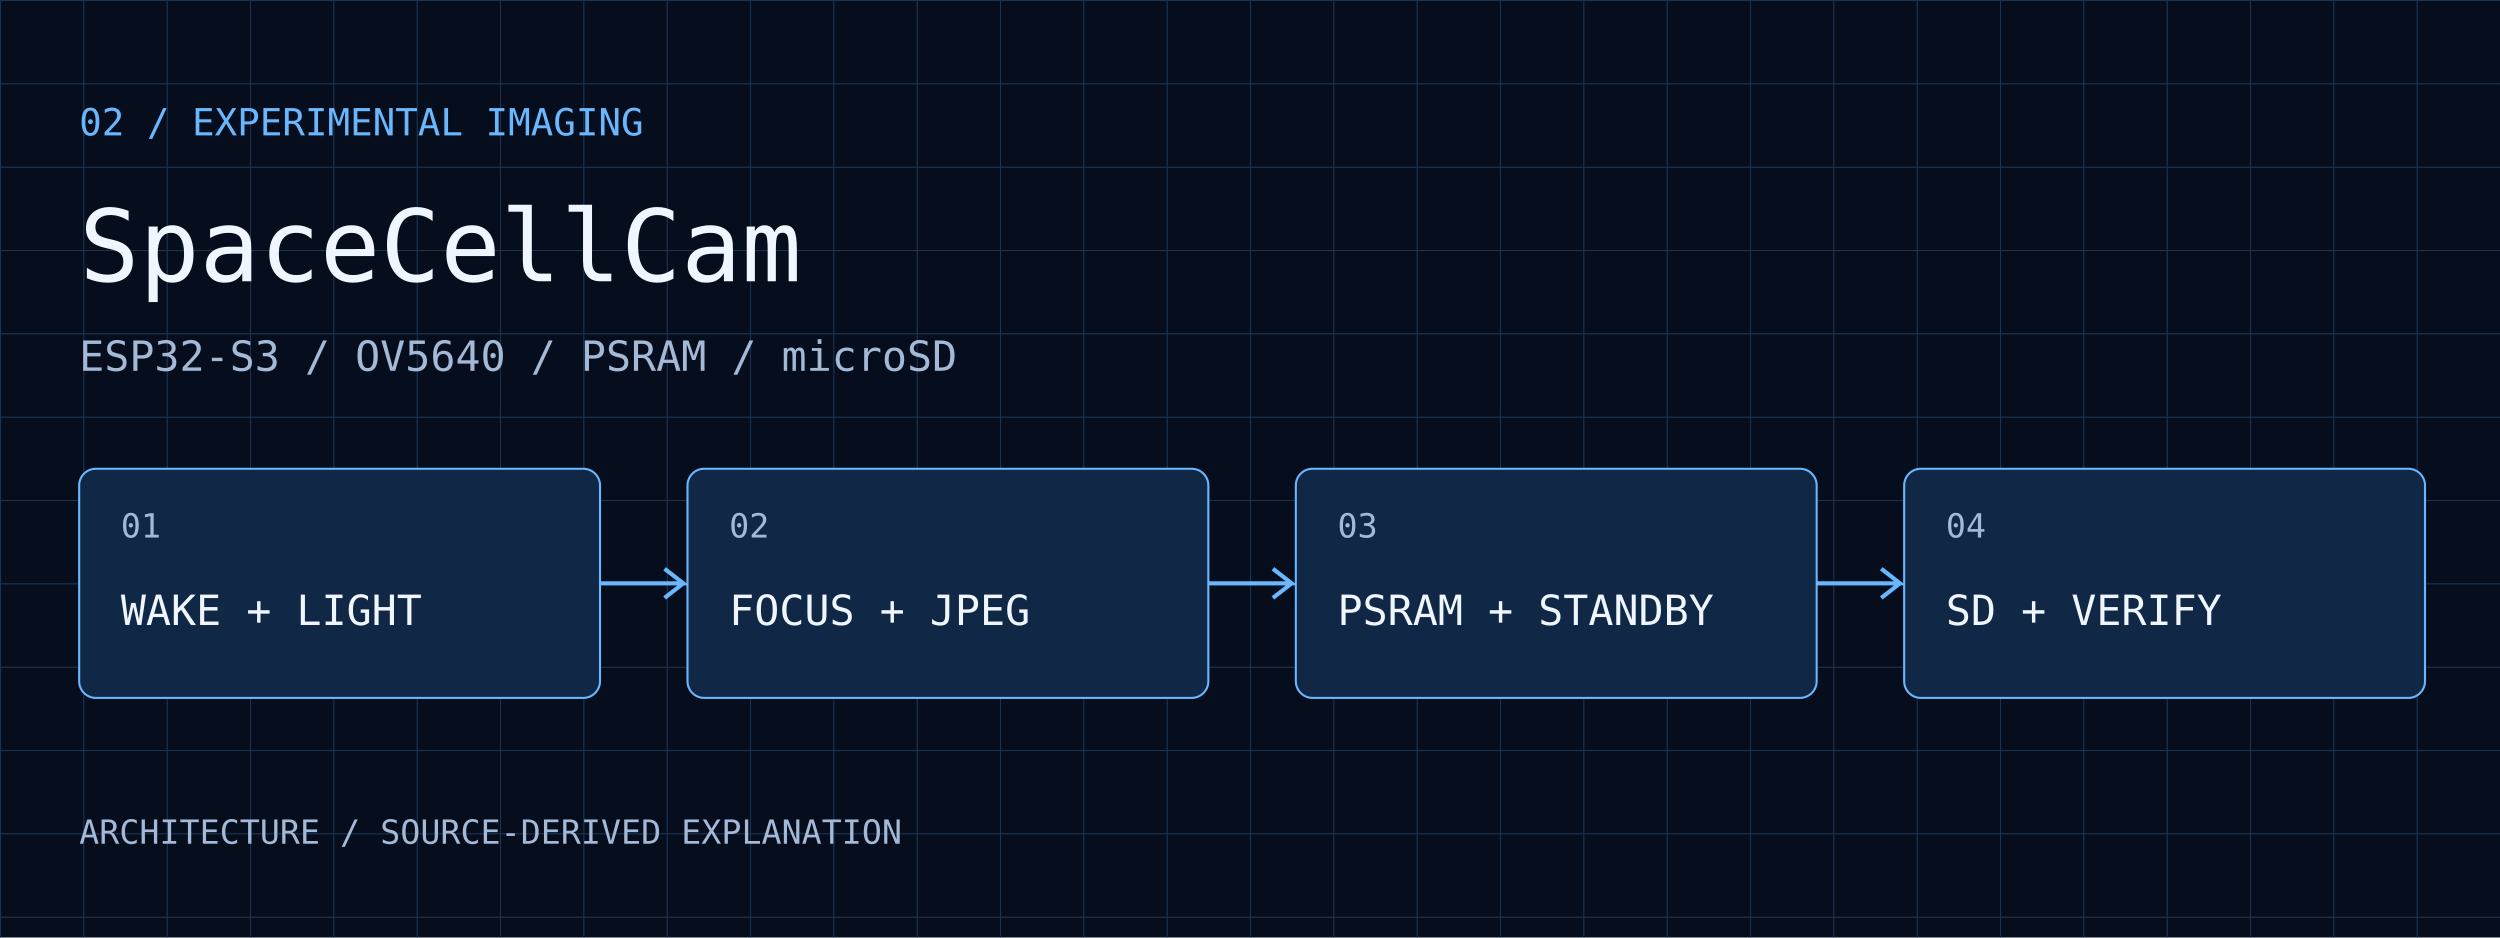
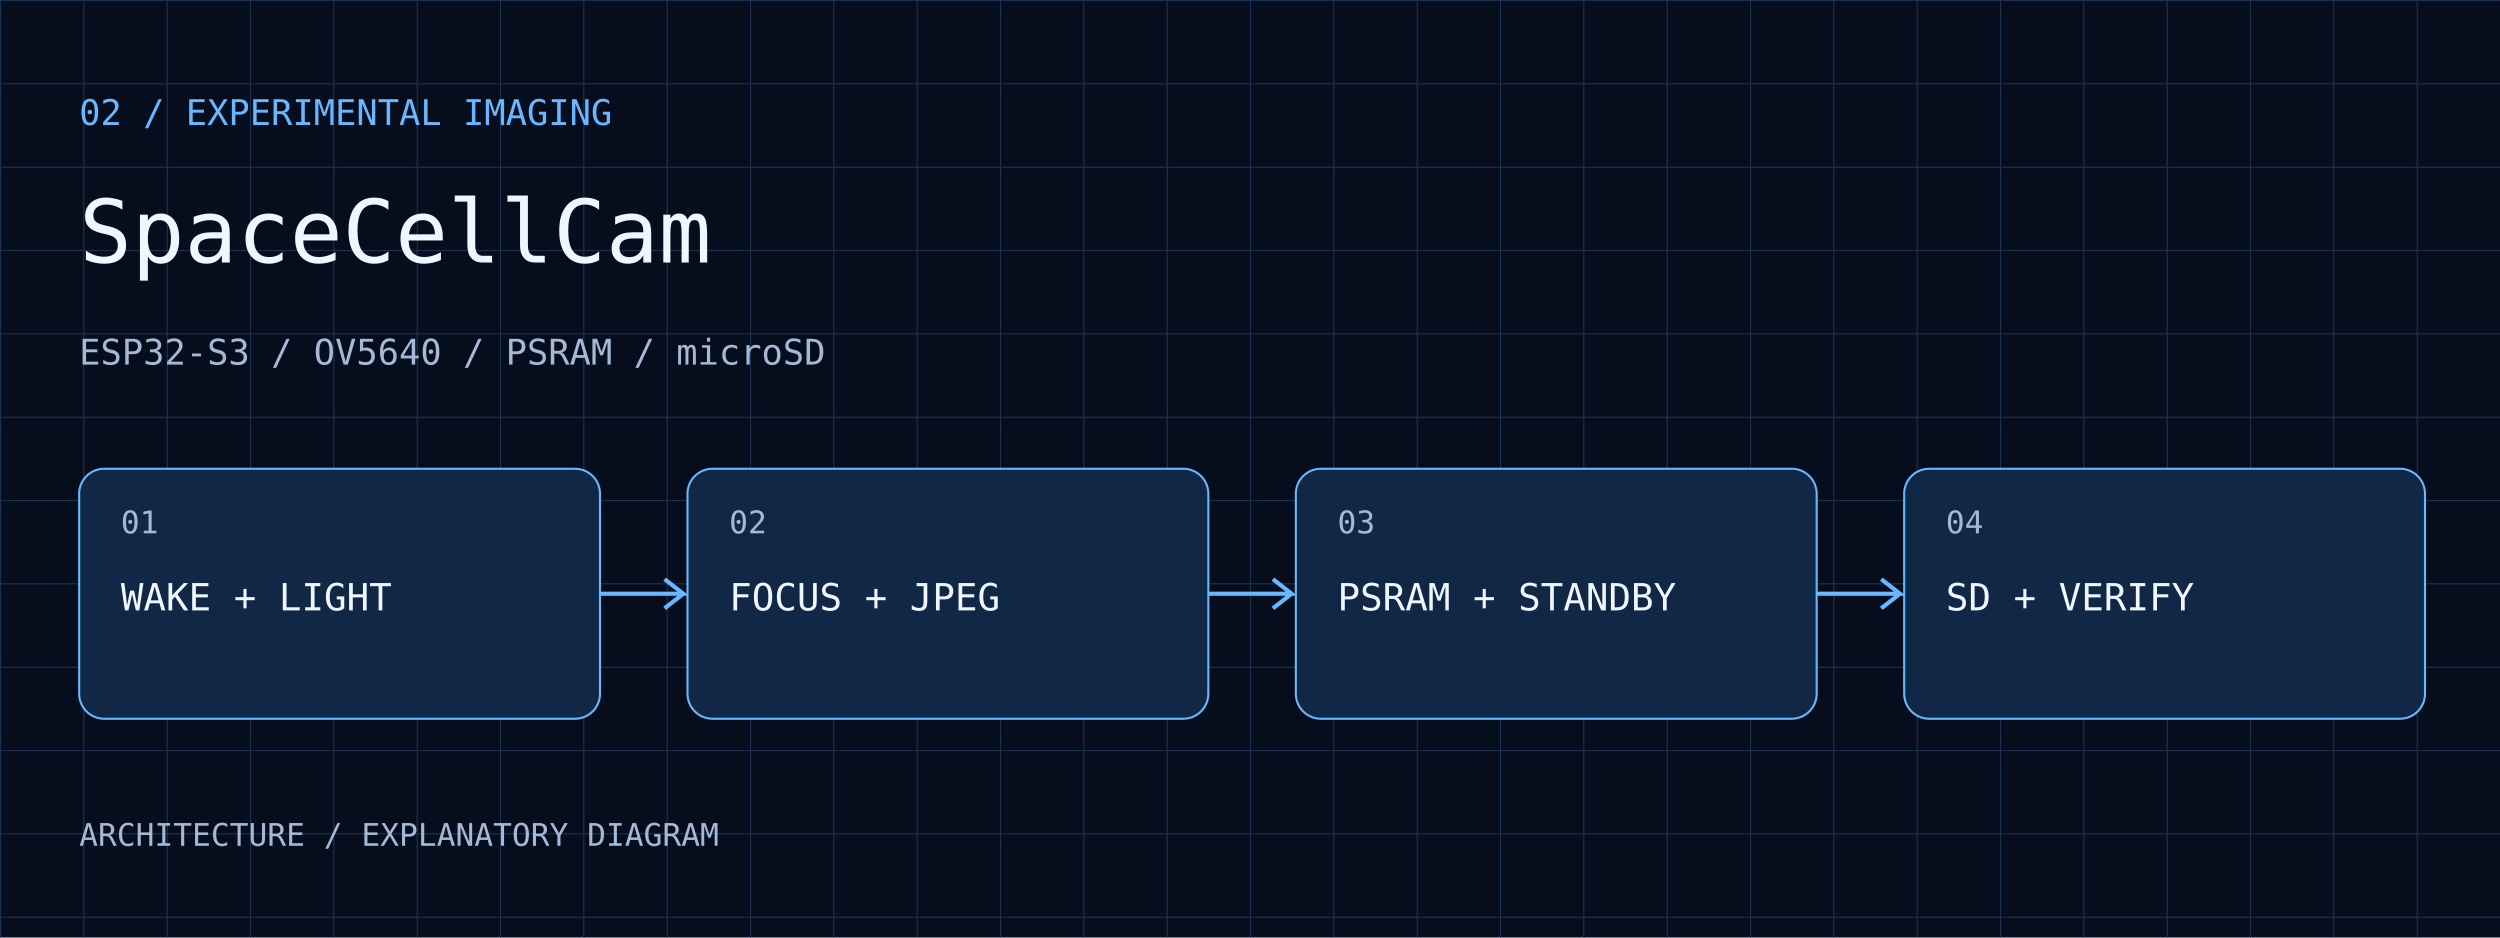
<svg xmlns="http://www.w3.org/2000/svg" viewBox="0 0 1200 450" role="img" aria-labelledby="title desc">
  <defs>
    <pattern id="grid" width="40" height="40" patternUnits="userSpaceOnUse">
-       <path d="M40 0H0V40" fill="none" stroke="#1a3352" stroke-width="1" />
+       <path d="M40 0H0V40" fill="none" stroke="#1a3352" />
    </pattern>
  </defs>
  <rect width="1200" height="450" fill="#060d1c" />
  <rect width="1200" height="450" fill="url(#grid)" />
  <g font-family="monospace">
-     <text x="38" y="65" fill="#69b7ff" font-size="18">02 / EXPERIMENTAL IMAGING</text>
-     <text x="38" y="135" fill="#eff6ff" font-size="48">SpaceCellCam</text>
-     <text x="38" y="178" fill="#a4b9d6" font-size="20">ESP32-S3 / OV5640 / PSRAM / microSD</text>
-     <rect x="38" y="225" width="250" height="110" rx="8" fill="#102846" stroke="#69b7ff" />
-     <text x="58" y="258" fill="#a4b9d6" font-size="16">01</text>
-     <text x="58" y="300" fill="#eff6ff" font-size="20">WAKE + LIGHT</text>
-     <path d="M288 280 h40 l-9 -7 m9 7 l-9 7" fill="none" stroke="#69b7ff" stroke-width="2" />
-     <rect x="330" y="225" width="250" height="110" rx="8" fill="#102846" stroke="#69b7ff" />
-     <text x="350" y="258" fill="#a4b9d6" font-size="16">02</text>
-     <text x="350" y="300" fill="#eff6ff" font-size="20">FOCUS + JPEG</text>
-     <path d="M580 280 h40 l-9 -7 m9 7 l-9 7" fill="none" stroke="#69b7ff" stroke-width="2" />
-     <rect x="622" y="225" width="250" height="110" rx="8" fill="#102846" stroke="#69b7ff" />
-     <text x="642" y="258" fill="#a4b9d6" font-size="16">03</text>
-     <text x="642" y="300" fill="#eff6ff" font-size="20">PSRAM + STANDBY</text>
-     <path d="M872 280 h40 l-9 -7 m9 7 l-9 7" fill="none" stroke="#69b7ff" stroke-width="2" />
-     <rect x="914" y="225" width="250" height="110" rx="8" fill="#102846" stroke="#69b7ff" />
-     <text x="934" y="258" fill="#a4b9d6" font-size="16">04</text>
-     <text x="934" y="300" fill="#eff6ff" font-size="20">SD + VERIFY</text>
-     <text x="38" y="405" fill="#a4b9d6" font-size="16">ARCHITECTURE / SOURCE-DERIVED EXPLANATION</text>
+     <text x="38" y="60" fill="#69b7ff" font-size="17">02 / EXPERIMENTAL IMAGING</text>
+     <text x="38" y="126" fill="#eff6ff" font-size="42">SpaceCellCam</text>
+     <text x="38" y="175" fill="#a4b9d6" font-size="17">ESP32-S3 / OV5640 / PSRAM / microSD</text>
+     <rect x="38" y="225" width="250" height="120" rx="12" fill="#102846" stroke="#69b7ff" />
+     <text x="58" y="256" fill="#a4b9d6" font-size="15">01</text>
+     <text x="58" y="293" fill="#eff6ff" font-size="18">WAKE + LIGHT</text>
+     <path d="M288 285h40l-9 -7m9 7l-9 7" fill="none" stroke="#69b7ff" stroke-width="2" />
+     <rect x="330" y="225" width="250" height="120" rx="12" fill="#102846" stroke="#69b7ff" />
+     <text x="350" y="256" fill="#a4b9d6" font-size="15">02</text>
+     <text x="350" y="293" fill="#eff6ff" font-size="18">FOCUS + JPEG</text>
+     <path d="M580 285h40l-9 -7m9 7l-9 7" fill="none" stroke="#69b7ff" stroke-width="2" />
+     <rect x="622" y="225" width="250" height="120" rx="12" fill="#102846" stroke="#69b7ff" />
+     <text x="642" y="256" fill="#a4b9d6" font-size="15">03</text>
+     <text x="642" y="293" fill="#eff6ff" font-size="18">PSRAM + STANDBY</text>
+     <path d="M872 285h40l-9 -7m9 7l-9 7" fill="none" stroke="#69b7ff" stroke-width="2" />
+     <rect x="914" y="225" width="250" height="120" rx="12" fill="#102846" stroke="#69b7ff" />
+     <text x="934" y="256" fill="#a4b9d6" font-size="15">04</text>
+     <text x="934" y="293" fill="#eff6ff" font-size="18">SD + VERIFY</text>
+     <text x="38" y="406" fill="#a4b9d6" font-size="15">ARCHITECTURE / EXPLANATORY DIAGRAM</text>
  </g>
</svg>
